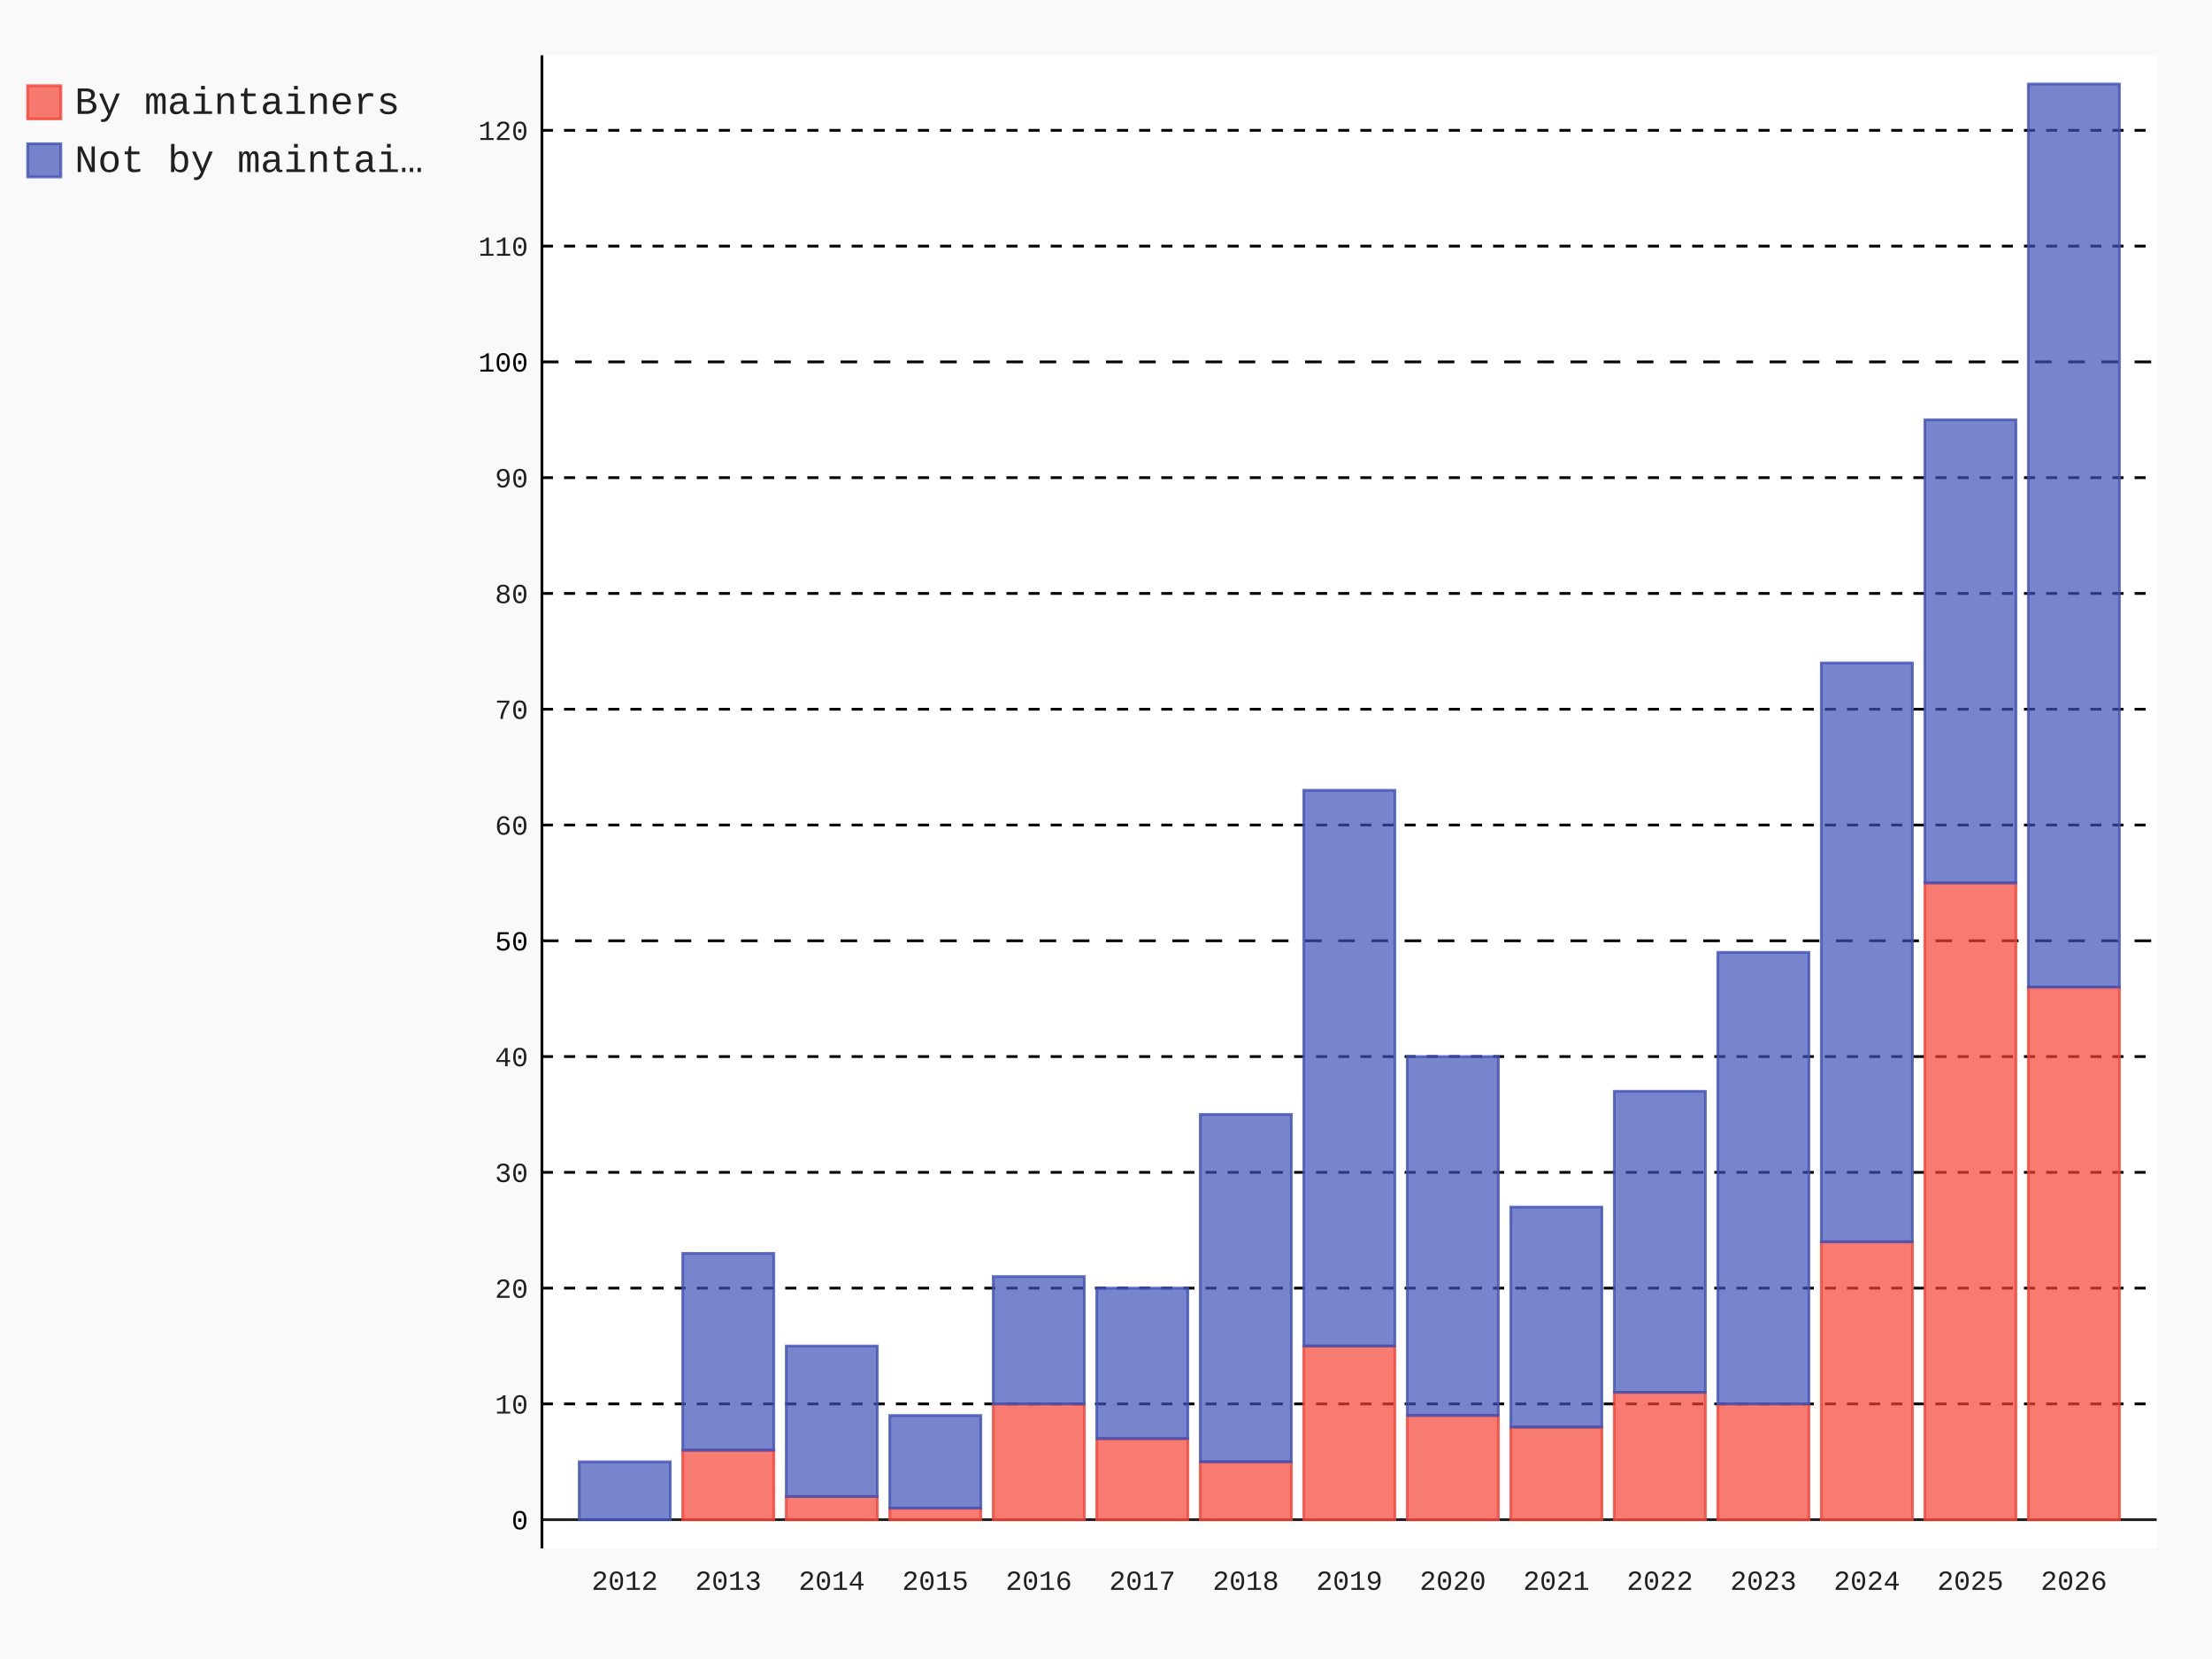
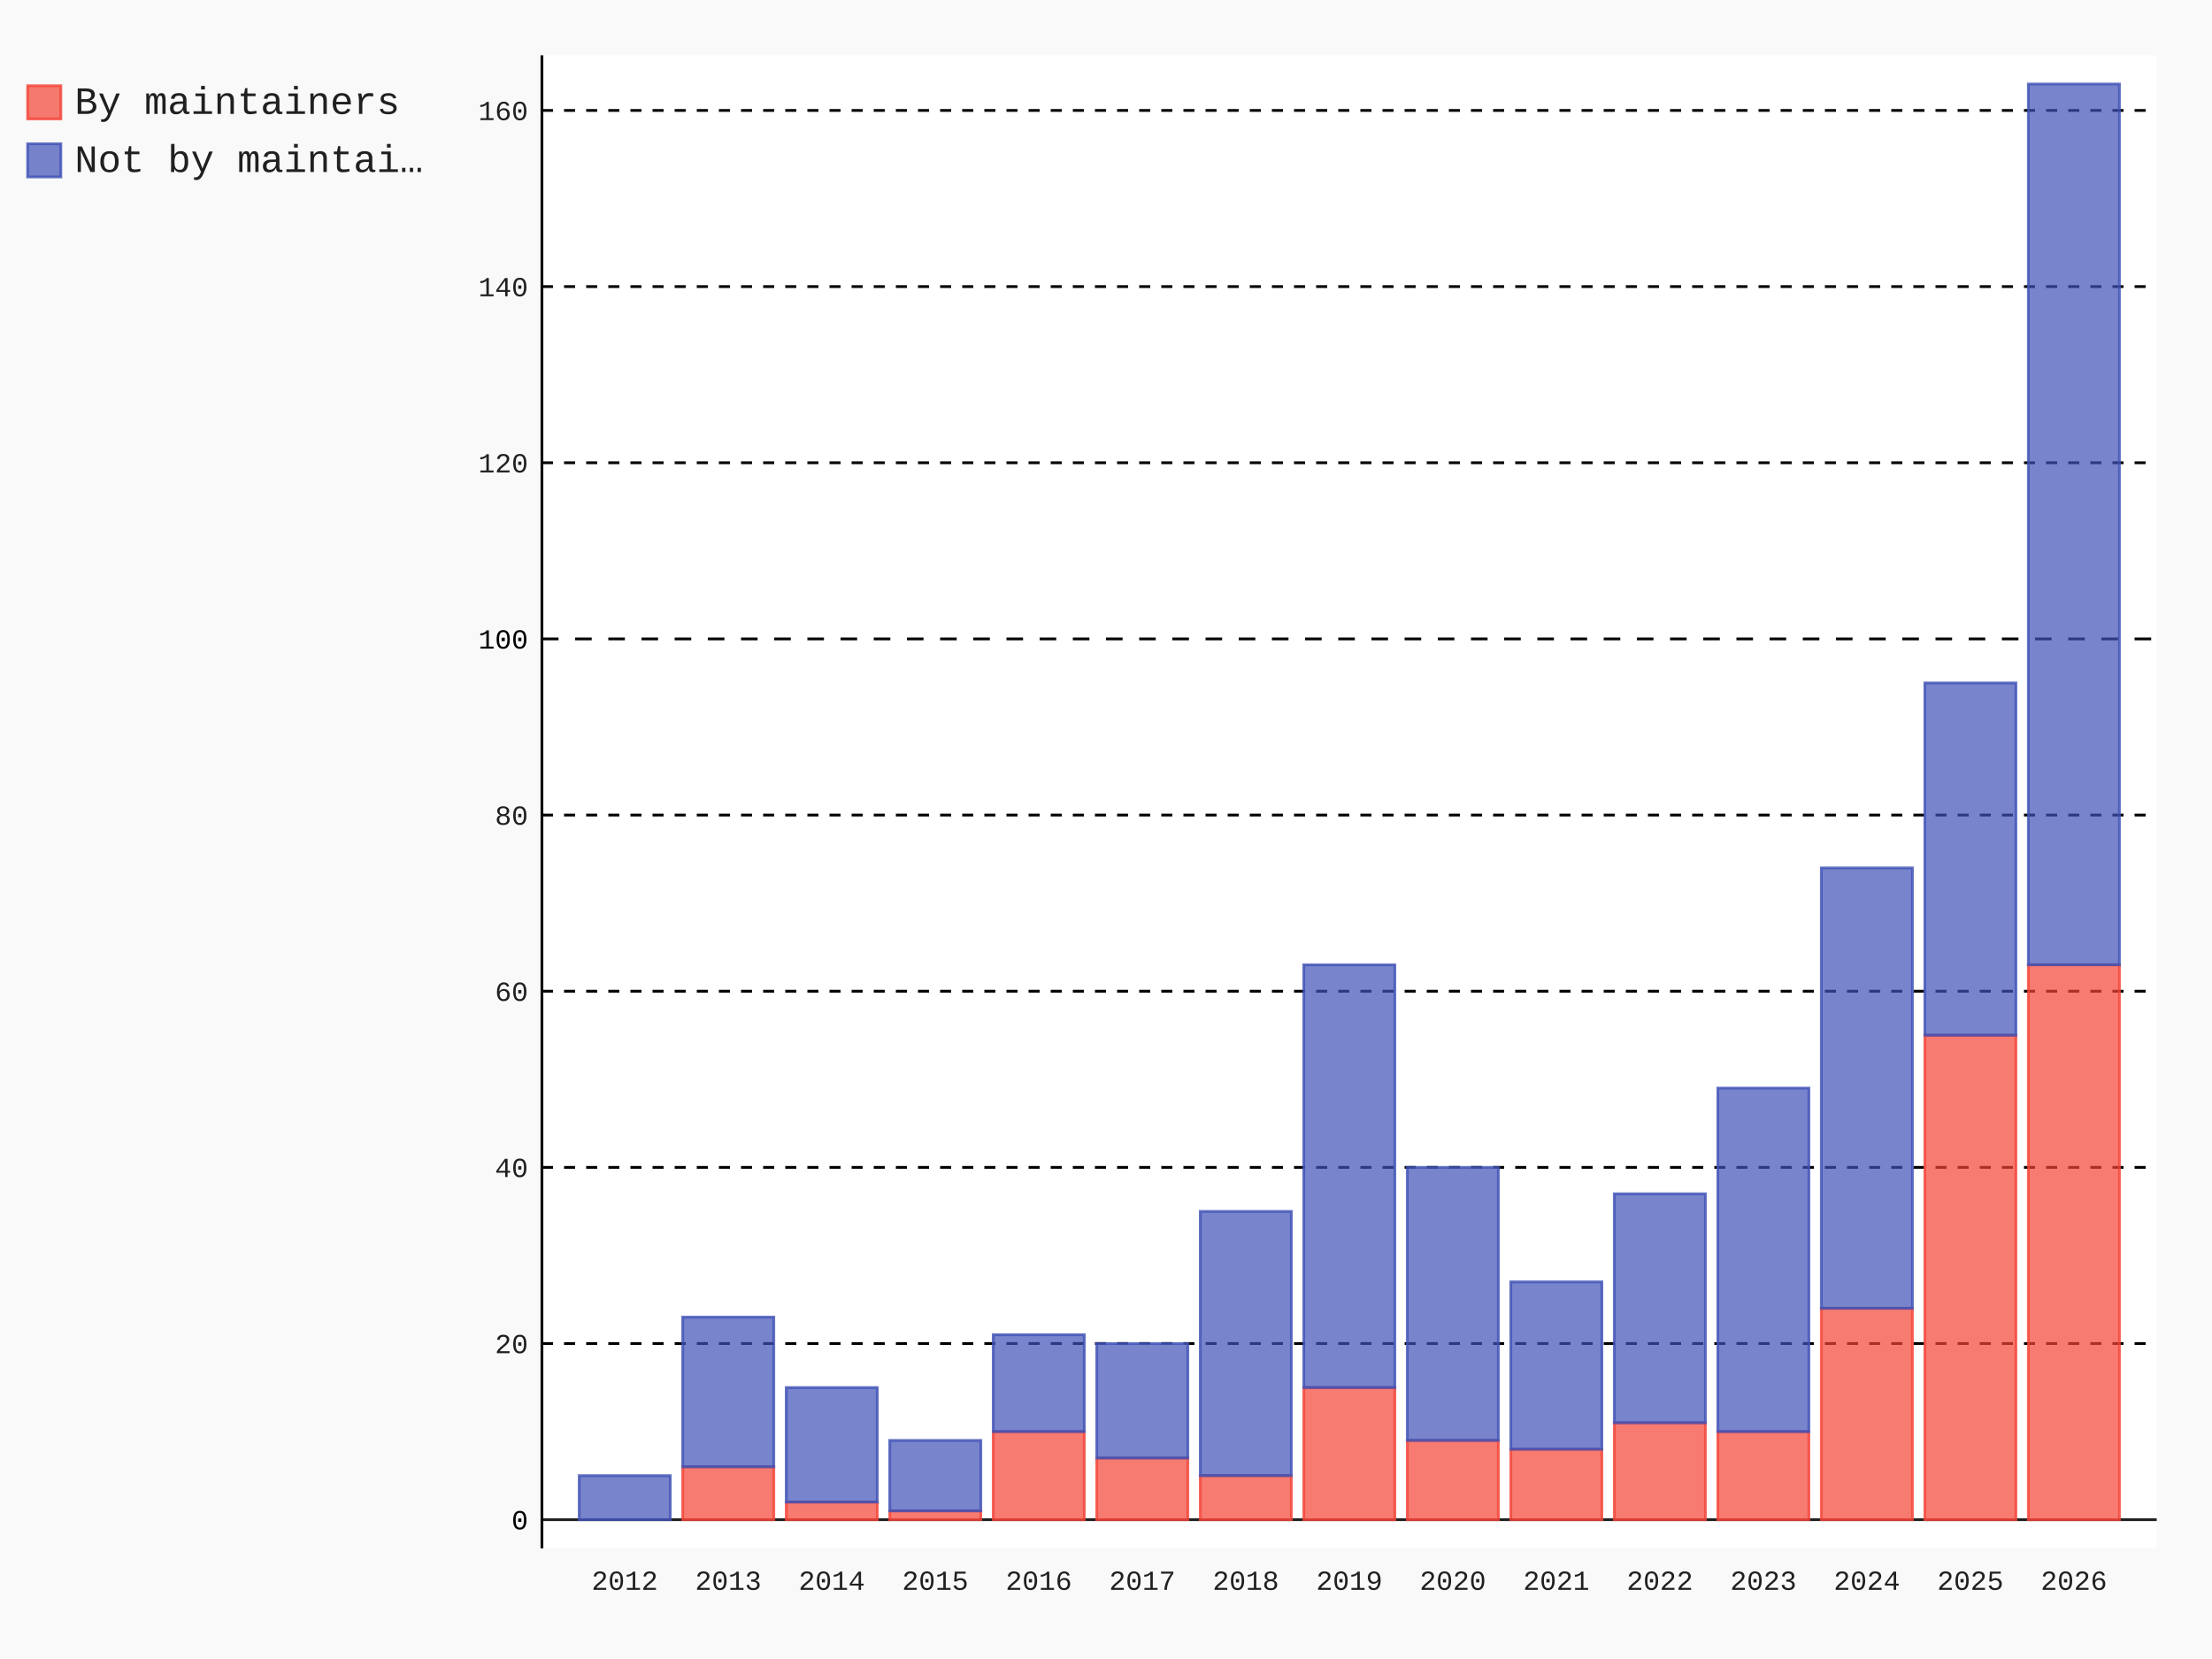
- <svg xmlns="http://www.w3.org/2000/svg" id="chart-adcfa852-f294-4d35-a43b-295f076091ec" class="pygal-chart" viewBox="0 0 800 600">
+ <svg xmlns="http://www.w3.org/2000/svg" id="chart-d502e0d9-1498-4ecf-93ad-8d05e34a8037" class="pygal-chart" viewBox="0 0 800 600">
  <defs>
-     <style type="text/css">#chart-adcfa852-f294-4d35-a43b-295f076091ec{-webkit-user-select:none;-webkit-font-smoothing:antialiased;font-family:Consolas,"Liberation Mono",Menlo,Courier,monospace}#chart-adcfa852-f294-4d35-a43b-295f076091ec .title{font-family:Consolas,"Liberation Mono",Menlo,Courier,monospace;font-size:16px}#chart-adcfa852-f294-4d35-a43b-295f076091ec .legends .legend text{font-family:Consolas,"Liberation Mono",Menlo,Courier,monospace;font-size:14px}#chart-adcfa852-f294-4d35-a43b-295f076091ec .axis text{font-family:Consolas,"Liberation Mono",Menlo,Courier,monospace;font-size:10px}#chart-adcfa852-f294-4d35-a43b-295f076091ec .axis text.major{font-family:Consolas,"Liberation Mono",Menlo,Courier,monospace;font-size:10px}#chart-adcfa852-f294-4d35-a43b-295f076091ec .text-overlay text.value{font-family:Consolas,"Liberation Mono",Menlo,Courier,monospace;font-size:16px}#chart-adcfa852-f294-4d35-a43b-295f076091ec .text-overlay text.label{font-family:Consolas,"Liberation Mono",Menlo,Courier,monospace;font-size:10px}#chart-adcfa852-f294-4d35-a43b-295f076091ec .tooltip{font-family:Consolas,"Liberation Mono",Menlo,Courier,monospace;font-size:14px}#chart-adcfa852-f294-4d35-a43b-295f076091ec text.no_data{font-family:Consolas,"Liberation Mono",Menlo,Courier,monospace;font-size:64px}
- #chart-adcfa852-f294-4d35-a43b-295f076091ec{background-color:rgba(249,249,249,1)}#chart-adcfa852-f294-4d35-a43b-295f076091ec path,#chart-adcfa852-f294-4d35-a43b-295f076091ec line,#chart-adcfa852-f294-4d35-a43b-295f076091ec rect,#chart-adcfa852-f294-4d35-a43b-295f076091ec circle{-webkit-transition:150ms;-moz-transition:150ms;transition:150ms}#chart-adcfa852-f294-4d35-a43b-295f076091ec .graph &gt; .background{fill:rgba(249,249,249,1)}#chart-adcfa852-f294-4d35-a43b-295f076091ec .plot &gt; .background{fill:rgba(255,255,255,1)}#chart-adcfa852-f294-4d35-a43b-295f076091ec .graph{fill:rgba(0,0,0,.87)}#chart-adcfa852-f294-4d35-a43b-295f076091ec text.no_data{fill:rgba(0,0,0,1)}#chart-adcfa852-f294-4d35-a43b-295f076091ec .title{fill:rgba(0,0,0,1)}#chart-adcfa852-f294-4d35-a43b-295f076091ec .legends .legend text{fill:rgba(0,0,0,.87)}#chart-adcfa852-f294-4d35-a43b-295f076091ec .legends .legend:hover text{fill:rgba(0,0,0,1)}#chart-adcfa852-f294-4d35-a43b-295f076091ec .axis .line{stroke:rgba(0,0,0,1)}#chart-adcfa852-f294-4d35-a43b-295f076091ec .axis .guide.line{stroke:rgba(0,0,0,.54)}#chart-adcfa852-f294-4d35-a43b-295f076091ec .axis .major.line{stroke:rgba(0,0,0,.87)}#chart-adcfa852-f294-4d35-a43b-295f076091ec .axis text.major{fill:rgba(0,0,0,1)}#chart-adcfa852-f294-4d35-a43b-295f076091ec .axis.y .guides:hover .guide.line,#chart-adcfa852-f294-4d35-a43b-295f076091ec .line-graph .axis.x .guides:hover .guide.line,#chart-adcfa852-f294-4d35-a43b-295f076091ec .stackedline-graph .axis.x .guides:hover .guide.line,#chart-adcfa852-f294-4d35-a43b-295f076091ec .xy-graph .axis.x .guides:hover .guide.line{stroke:rgba(0,0,0,1)}#chart-adcfa852-f294-4d35-a43b-295f076091ec .axis .guides:hover text{fill:rgba(0,0,0,1)}#chart-adcfa852-f294-4d35-a43b-295f076091ec .reactive{fill-opacity:.7;stroke-opacity:.8;stroke-width:1}#chart-adcfa852-f294-4d35-a43b-295f076091ec .ci{stroke:rgba(0,0,0,.87)}#chart-adcfa852-f294-4d35-a43b-295f076091ec .reactive.active,#chart-adcfa852-f294-4d35-a43b-295f076091ec .active .reactive{fill-opacity:.8;stroke-opacity:.9;stroke-width:4}#chart-adcfa852-f294-4d35-a43b-295f076091ec .ci .reactive.active{stroke-width:1.5}#chart-adcfa852-f294-4d35-a43b-295f076091ec .series text{fill:rgba(0,0,0,1)}#chart-adcfa852-f294-4d35-a43b-295f076091ec .tooltip rect{fill:rgba(255,255,255,1);stroke:rgba(0,0,0,1);-webkit-transition:opacity 150ms;-moz-transition:opacity 150ms;transition:opacity 150ms}#chart-adcfa852-f294-4d35-a43b-295f076091ec .tooltip .label{fill:rgba(0,0,0,.87)}#chart-adcfa852-f294-4d35-a43b-295f076091ec .tooltip .label{fill:rgba(0,0,0,.87)}#chart-adcfa852-f294-4d35-a43b-295f076091ec .tooltip .legend{font-size:.8em;fill:rgba(0,0,0,.54)}#chart-adcfa852-f294-4d35-a43b-295f076091ec .tooltip .x_label{font-size:.6em;fill:rgba(0,0,0,1)}#chart-adcfa852-f294-4d35-a43b-295f076091ec .tooltip .xlink{font-size:.5em;text-decoration:underline}#chart-adcfa852-f294-4d35-a43b-295f076091ec .tooltip .value{font-size:1.5em}#chart-adcfa852-f294-4d35-a43b-295f076091ec .bound{font-size:.5em}#chart-adcfa852-f294-4d35-a43b-295f076091ec .max-value{font-size:.75em;fill:rgba(0,0,0,.54)}#chart-adcfa852-f294-4d35-a43b-295f076091ec .map-element{fill:rgba(255,255,255,1);stroke:rgba(0,0,0,.54) !important}#chart-adcfa852-f294-4d35-a43b-295f076091ec .map-element .reactive{fill-opacity:inherit;stroke-opacity:inherit}#chart-adcfa852-f294-4d35-a43b-295f076091ec .color-0,#chart-adcfa852-f294-4d35-a43b-295f076091ec .color-0 a:visited{stroke:#F44336;fill:#F44336}#chart-adcfa852-f294-4d35-a43b-295f076091ec .color-1,#chart-adcfa852-f294-4d35-a43b-295f076091ec .color-1 a:visited{stroke:#3F51B5;fill:#3F51B5}#chart-adcfa852-f294-4d35-a43b-295f076091ec .text-overlay .color-0 text{fill:black}#chart-adcfa852-f294-4d35-a43b-295f076091ec .text-overlay .color-1 text{fill:black}
- #chart-adcfa852-f294-4d35-a43b-295f076091ec text.no_data{text-anchor:middle}#chart-adcfa852-f294-4d35-a43b-295f076091ec .guide.line{fill:none}#chart-adcfa852-f294-4d35-a43b-295f076091ec .centered{text-anchor:middle}#chart-adcfa852-f294-4d35-a43b-295f076091ec .title{text-anchor:middle}#chart-adcfa852-f294-4d35-a43b-295f076091ec .legends .legend text{fill-opacity:1}#chart-adcfa852-f294-4d35-a43b-295f076091ec .axis.x text{text-anchor:middle}#chart-adcfa852-f294-4d35-a43b-295f076091ec .axis.x:not(.web) text[transform]{text-anchor:start}#chart-adcfa852-f294-4d35-a43b-295f076091ec .axis.x:not(.web) text[transform].backwards{text-anchor:end}#chart-adcfa852-f294-4d35-a43b-295f076091ec .axis.y text{text-anchor:end}#chart-adcfa852-f294-4d35-a43b-295f076091ec .axis.y text[transform].backwards{text-anchor:start}#chart-adcfa852-f294-4d35-a43b-295f076091ec .axis.y2 text{text-anchor:start}#chart-adcfa852-f294-4d35-a43b-295f076091ec .axis.y2 text[transform].backwards{text-anchor:end}#chart-adcfa852-f294-4d35-a43b-295f076091ec .axis .guide.line{stroke-dasharray:4,4;stroke:black}#chart-adcfa852-f294-4d35-a43b-295f076091ec .axis .major.guide.line{stroke-dasharray:6,6;stroke:black}#chart-adcfa852-f294-4d35-a43b-295f076091ec .horizontal .axis.y .guide.line,#chart-adcfa852-f294-4d35-a43b-295f076091ec .horizontal .axis.y2 .guide.line,#chart-adcfa852-f294-4d35-a43b-295f076091ec .vertical .axis.x .guide.line{opacity:0}#chart-adcfa852-f294-4d35-a43b-295f076091ec .horizontal .axis.always_show .guide.line,#chart-adcfa852-f294-4d35-a43b-295f076091ec .vertical .axis.always_show .guide.line{opacity:1 !important}#chart-adcfa852-f294-4d35-a43b-295f076091ec .axis.y .guides:hover .guide.line,#chart-adcfa852-f294-4d35-a43b-295f076091ec .axis.y2 .guides:hover .guide.line,#chart-adcfa852-f294-4d35-a43b-295f076091ec .axis.x .guides:hover .guide.line{opacity:1}#chart-adcfa852-f294-4d35-a43b-295f076091ec .axis .guides:hover text{opacity:1}#chart-adcfa852-f294-4d35-a43b-295f076091ec .nofill{fill:none}#chart-adcfa852-f294-4d35-a43b-295f076091ec .subtle-fill{fill-opacity:.2}#chart-adcfa852-f294-4d35-a43b-295f076091ec .dot{stroke-width:1px;fill-opacity:1;stroke-opacity:1}#chart-adcfa852-f294-4d35-a43b-295f076091ec .dot.active{stroke-width:5px}#chart-adcfa852-f294-4d35-a43b-295f076091ec .dot.negative{fill:transparent}#chart-adcfa852-f294-4d35-a43b-295f076091ec text,#chart-adcfa852-f294-4d35-a43b-295f076091ec tspan{stroke:none !important}#chart-adcfa852-f294-4d35-a43b-295f076091ec .series text.active{opacity:1}#chart-adcfa852-f294-4d35-a43b-295f076091ec .tooltip rect{fill-opacity:.95;stroke-width:.5}#chart-adcfa852-f294-4d35-a43b-295f076091ec .tooltip text{fill-opacity:1}#chart-adcfa852-f294-4d35-a43b-295f076091ec .showable{visibility:hidden}#chart-adcfa852-f294-4d35-a43b-295f076091ec .showable.shown{visibility:visible}#chart-adcfa852-f294-4d35-a43b-295f076091ec .gauge-background{fill:rgba(229,229,229,1);stroke:none}#chart-adcfa852-f294-4d35-a43b-295f076091ec .bg-lines{stroke:rgba(249,249,249,1);stroke-width:2px}</style>
+     <style type="text/css">#chart-d502e0d9-1498-4ecf-93ad-8d05e34a8037{-webkit-user-select:none;-webkit-font-smoothing:antialiased;font-family:Consolas,"Liberation Mono",Menlo,Courier,monospace}#chart-d502e0d9-1498-4ecf-93ad-8d05e34a8037 .title{font-family:Consolas,"Liberation Mono",Menlo,Courier,monospace;font-size:16px}#chart-d502e0d9-1498-4ecf-93ad-8d05e34a8037 .legends .legend text{font-family:Consolas,"Liberation Mono",Menlo,Courier,monospace;font-size:14px}#chart-d502e0d9-1498-4ecf-93ad-8d05e34a8037 .axis text{font-family:Consolas,"Liberation Mono",Menlo,Courier,monospace;font-size:10px}#chart-d502e0d9-1498-4ecf-93ad-8d05e34a8037 .axis text.major{font-family:Consolas,"Liberation Mono",Menlo,Courier,monospace;font-size:10px}#chart-d502e0d9-1498-4ecf-93ad-8d05e34a8037 .text-overlay text.value{font-family:Consolas,"Liberation Mono",Menlo,Courier,monospace;font-size:16px}#chart-d502e0d9-1498-4ecf-93ad-8d05e34a8037 .text-overlay text.label{font-family:Consolas,"Liberation Mono",Menlo,Courier,monospace;font-size:10px}#chart-d502e0d9-1498-4ecf-93ad-8d05e34a8037 .tooltip{font-family:Consolas,"Liberation Mono",Menlo,Courier,monospace;font-size:14px}#chart-d502e0d9-1498-4ecf-93ad-8d05e34a8037 text.no_data{font-family:Consolas,"Liberation Mono",Menlo,Courier,monospace;font-size:64px}
+ #chart-d502e0d9-1498-4ecf-93ad-8d05e34a8037{background-color:rgba(249,249,249,1)}#chart-d502e0d9-1498-4ecf-93ad-8d05e34a8037 path,#chart-d502e0d9-1498-4ecf-93ad-8d05e34a8037 line,#chart-d502e0d9-1498-4ecf-93ad-8d05e34a8037 rect,#chart-d502e0d9-1498-4ecf-93ad-8d05e34a8037 circle{-webkit-transition:150ms;-moz-transition:150ms;transition:150ms}#chart-d502e0d9-1498-4ecf-93ad-8d05e34a8037 .graph &gt; .background{fill:rgba(249,249,249,1)}#chart-d502e0d9-1498-4ecf-93ad-8d05e34a8037 .plot &gt; .background{fill:rgba(255,255,255,1)}#chart-d502e0d9-1498-4ecf-93ad-8d05e34a8037 .graph{fill:rgba(0,0,0,.87)}#chart-d502e0d9-1498-4ecf-93ad-8d05e34a8037 text.no_data{fill:rgba(0,0,0,1)}#chart-d502e0d9-1498-4ecf-93ad-8d05e34a8037 .title{fill:rgba(0,0,0,1)}#chart-d502e0d9-1498-4ecf-93ad-8d05e34a8037 .legends .legend text{fill:rgba(0,0,0,.87)}#chart-d502e0d9-1498-4ecf-93ad-8d05e34a8037 .legends .legend:hover text{fill:rgba(0,0,0,1)}#chart-d502e0d9-1498-4ecf-93ad-8d05e34a8037 .axis .line{stroke:rgba(0,0,0,1)}#chart-d502e0d9-1498-4ecf-93ad-8d05e34a8037 .axis .guide.line{stroke:rgba(0,0,0,.54)}#chart-d502e0d9-1498-4ecf-93ad-8d05e34a8037 .axis .major.line{stroke:rgba(0,0,0,.87)}#chart-d502e0d9-1498-4ecf-93ad-8d05e34a8037 .axis text.major{fill:rgba(0,0,0,1)}#chart-d502e0d9-1498-4ecf-93ad-8d05e34a8037 .axis.y .guides:hover .guide.line,#chart-d502e0d9-1498-4ecf-93ad-8d05e34a8037 .line-graph .axis.x .guides:hover .guide.line,#chart-d502e0d9-1498-4ecf-93ad-8d05e34a8037 .stackedline-graph .axis.x .guides:hover .guide.line,#chart-d502e0d9-1498-4ecf-93ad-8d05e34a8037 .xy-graph .axis.x .guides:hover .guide.line{stroke:rgba(0,0,0,1)}#chart-d502e0d9-1498-4ecf-93ad-8d05e34a8037 .axis .guides:hover text{fill:rgba(0,0,0,1)}#chart-d502e0d9-1498-4ecf-93ad-8d05e34a8037 .reactive{fill-opacity:.7;stroke-opacity:.8;stroke-width:1}#chart-d502e0d9-1498-4ecf-93ad-8d05e34a8037 .ci{stroke:rgba(0,0,0,.87)}#chart-d502e0d9-1498-4ecf-93ad-8d05e34a8037 .reactive.active,#chart-d502e0d9-1498-4ecf-93ad-8d05e34a8037 .active .reactive{fill-opacity:.8;stroke-opacity:.9;stroke-width:4}#chart-d502e0d9-1498-4ecf-93ad-8d05e34a8037 .ci .reactive.active{stroke-width:1.5}#chart-d502e0d9-1498-4ecf-93ad-8d05e34a8037 .series text{fill:rgba(0,0,0,1)}#chart-d502e0d9-1498-4ecf-93ad-8d05e34a8037 .tooltip rect{fill:rgba(255,255,255,1);stroke:rgba(0,0,0,1);-webkit-transition:opacity 150ms;-moz-transition:opacity 150ms;transition:opacity 150ms}#chart-d502e0d9-1498-4ecf-93ad-8d05e34a8037 .tooltip .label{fill:rgba(0,0,0,.87)}#chart-d502e0d9-1498-4ecf-93ad-8d05e34a8037 .tooltip .label{fill:rgba(0,0,0,.87)}#chart-d502e0d9-1498-4ecf-93ad-8d05e34a8037 .tooltip .legend{font-size:.8em;fill:rgba(0,0,0,.54)}#chart-d502e0d9-1498-4ecf-93ad-8d05e34a8037 .tooltip .x_label{font-size:.6em;fill:rgba(0,0,0,1)}#chart-d502e0d9-1498-4ecf-93ad-8d05e34a8037 .tooltip .xlink{font-size:.5em;text-decoration:underline}#chart-d502e0d9-1498-4ecf-93ad-8d05e34a8037 .tooltip .value{font-size:1.5em}#chart-d502e0d9-1498-4ecf-93ad-8d05e34a8037 .bound{font-size:.5em}#chart-d502e0d9-1498-4ecf-93ad-8d05e34a8037 .max-value{font-size:.75em;fill:rgba(0,0,0,.54)}#chart-d502e0d9-1498-4ecf-93ad-8d05e34a8037 .map-element{fill:rgba(255,255,255,1);stroke:rgba(0,0,0,.54) !important}#chart-d502e0d9-1498-4ecf-93ad-8d05e34a8037 .map-element .reactive{fill-opacity:inherit;stroke-opacity:inherit}#chart-d502e0d9-1498-4ecf-93ad-8d05e34a8037 .color-0,#chart-d502e0d9-1498-4ecf-93ad-8d05e34a8037 .color-0 a:visited{stroke:#F44336;fill:#F44336}#chart-d502e0d9-1498-4ecf-93ad-8d05e34a8037 .color-1,#chart-d502e0d9-1498-4ecf-93ad-8d05e34a8037 .color-1 a:visited{stroke:#3F51B5;fill:#3F51B5}#chart-d502e0d9-1498-4ecf-93ad-8d05e34a8037 .text-overlay .color-0 text{fill:black}#chart-d502e0d9-1498-4ecf-93ad-8d05e34a8037 .text-overlay .color-1 text{fill:black}
+ #chart-d502e0d9-1498-4ecf-93ad-8d05e34a8037 text.no_data{text-anchor:middle}#chart-d502e0d9-1498-4ecf-93ad-8d05e34a8037 .guide.line{fill:none}#chart-d502e0d9-1498-4ecf-93ad-8d05e34a8037 .centered{text-anchor:middle}#chart-d502e0d9-1498-4ecf-93ad-8d05e34a8037 .title{text-anchor:middle}#chart-d502e0d9-1498-4ecf-93ad-8d05e34a8037 .legends .legend text{fill-opacity:1}#chart-d502e0d9-1498-4ecf-93ad-8d05e34a8037 .axis.x text{text-anchor:middle}#chart-d502e0d9-1498-4ecf-93ad-8d05e34a8037 .axis.x:not(.web) text[transform]{text-anchor:start}#chart-d502e0d9-1498-4ecf-93ad-8d05e34a8037 .axis.x:not(.web) text[transform].backwards{text-anchor:end}#chart-d502e0d9-1498-4ecf-93ad-8d05e34a8037 .axis.y text{text-anchor:end}#chart-d502e0d9-1498-4ecf-93ad-8d05e34a8037 .axis.y text[transform].backwards{text-anchor:start}#chart-d502e0d9-1498-4ecf-93ad-8d05e34a8037 .axis.y2 text{text-anchor:start}#chart-d502e0d9-1498-4ecf-93ad-8d05e34a8037 .axis.y2 text[transform].backwards{text-anchor:end}#chart-d502e0d9-1498-4ecf-93ad-8d05e34a8037 .axis .guide.line{stroke-dasharray:4,4;stroke:black}#chart-d502e0d9-1498-4ecf-93ad-8d05e34a8037 .axis .major.guide.line{stroke-dasharray:6,6;stroke:black}#chart-d502e0d9-1498-4ecf-93ad-8d05e34a8037 .horizontal .axis.y .guide.line,#chart-d502e0d9-1498-4ecf-93ad-8d05e34a8037 .horizontal .axis.y2 .guide.line,#chart-d502e0d9-1498-4ecf-93ad-8d05e34a8037 .vertical .axis.x .guide.line{opacity:0}#chart-d502e0d9-1498-4ecf-93ad-8d05e34a8037 .horizontal .axis.always_show .guide.line,#chart-d502e0d9-1498-4ecf-93ad-8d05e34a8037 .vertical .axis.always_show .guide.line{opacity:1 !important}#chart-d502e0d9-1498-4ecf-93ad-8d05e34a8037 .axis.y .guides:hover .guide.line,#chart-d502e0d9-1498-4ecf-93ad-8d05e34a8037 .axis.y2 .guides:hover .guide.line,#chart-d502e0d9-1498-4ecf-93ad-8d05e34a8037 .axis.x .guides:hover .guide.line{opacity:1}#chart-d502e0d9-1498-4ecf-93ad-8d05e34a8037 .axis .guides:hover text{opacity:1}#chart-d502e0d9-1498-4ecf-93ad-8d05e34a8037 .nofill{fill:none}#chart-d502e0d9-1498-4ecf-93ad-8d05e34a8037 .subtle-fill{fill-opacity:.2}#chart-d502e0d9-1498-4ecf-93ad-8d05e34a8037 .dot{stroke-width:1px;fill-opacity:1;stroke-opacity:1}#chart-d502e0d9-1498-4ecf-93ad-8d05e34a8037 .dot.active{stroke-width:5px}#chart-d502e0d9-1498-4ecf-93ad-8d05e34a8037 .dot.negative{fill:transparent}#chart-d502e0d9-1498-4ecf-93ad-8d05e34a8037 text,#chart-d502e0d9-1498-4ecf-93ad-8d05e34a8037 tspan{stroke:none !important}#chart-d502e0d9-1498-4ecf-93ad-8d05e34a8037 .series text.active{opacity:1}#chart-d502e0d9-1498-4ecf-93ad-8d05e34a8037 .tooltip rect{fill-opacity:.95;stroke-width:.5}#chart-d502e0d9-1498-4ecf-93ad-8d05e34a8037 .tooltip text{fill-opacity:1}#chart-d502e0d9-1498-4ecf-93ad-8d05e34a8037 .showable{visibility:hidden}#chart-d502e0d9-1498-4ecf-93ad-8d05e34a8037 .showable.shown{visibility:visible}#chart-d502e0d9-1498-4ecf-93ad-8d05e34a8037 .gauge-background{fill:rgba(229,229,229,1);stroke:none}#chart-d502e0d9-1498-4ecf-93ad-8d05e34a8037 .bg-lines{stroke:rgba(249,249,249,1);stroke-width:2px}</style>
  </defs>
  <g class="graph stackedbar-graph vertical">
    <rect x="0" y="0" width="800" height="600" class="background" />
    <g transform="translate(196, 20)" class="plot">
      <rect x="0" y="0" width="584.0" height="540" class="background" />
      <g class="axis y always_show">
        <g class="guides">
          <path d="M0 529.615 h584" class="axis major line" />
          <text x="-5" y="533.115" class="major">0</text>
        </g>
        <g class="guides">
-           <path d="M0 487.742 h584" class="guide line" />
-           <text x="-5" y="491.242" class="">10</text>
-         </g>
-         <g class="guides">
-           <path d="M0 445.868 h584" class="guide line" />
-           <text x="-5" y="449.368" class="">20</text>
-         </g>
-         <g class="guides">
-           <path d="M0 403.995 h584" class="guide line" />
-           <text x="-5" y="407.495" class="">30</text>
-         </g>
-         <g class="guides">
-           <path d="M0 362.122 h584" class="guide line" />
-           <text x="-5" y="365.622" class="">40</text>
-         </g>
-         <g class="guides">
-           <path d="M0 320.248 h584" class="major guide line" />
-           <text x="-5" y="323.748" class="major">50</text>
-         </g>
-         <g class="guides">
-           <path d="M0 278.375 h584" class="guide line" />
-           <text x="-5" y="281.875" class="">60</text>
-         </g>
-         <g class="guides">
-           <path d="M0 236.501 h584" class="guide line" />
-           <text x="-5" y="240.001" class="">70</text>
-         </g>
-         <g class="guides">
-           <path d="M0 194.628 h584" class="guide line" />
-           <text x="-5" y="198.128" class="">80</text>
-         </g>
-         <g class="guides">
-           <path d="M0 152.754 h584" class="guide line" />
-           <text x="-5" y="156.254" class="">90</text>
-         </g>
-         <g class="guides">
-           <path d="M0 110.881 h584" class="major guide line" />
-           <text x="-5" y="114.381" class="major">100</text>
-         </g>
-         <g class="guides">
-           <path d="M0 69.007 h584" class="guide line" />
-           <text x="-5" y="72.507" class="">110</text>
-         </g>
-         <g class="guides">
-           <path d="M0 27.134 h584" class="guide line" />
-           <text x="-5" y="30.634" class="">120</text>
+           <path d="M0 465.906 h584" class="guide line" />
+           <text x="-5" y="469.406" class="">20</text>
+         </g>
+         <g class="guides">
+           <path d="M0 402.197 h584" class="guide line" />
+           <text x="-5" y="405.697" class="">40</text>
+         </g>
+         <g class="guides">
+           <path d="M0 338.487 h584" class="guide line" />
+           <text x="-5" y="341.987" class="">60</text>
+         </g>
+         <g class="guides">
+           <path d="M0 274.778 h584" class="guide line" />
+           <text x="-5" y="278.278" class="">80</text>
+         </g>
+         <g class="guides">
+           <path d="M0 211.069 h584" class="major guide line" />
+           <text x="-5" y="214.569" class="major">100</text>
+         </g>
+         <g class="guides">
+           <path d="M0 147.36 h584" class="guide line" />
+           <text x="-5" y="150.86" class="">120</text>
+         </g>
+         <g class="guides">
+           <path d="M0 83.65 h584" class="guide line" />
+           <text x="-5" y="87.15" class="">140</text>
+         </g>
+         <g class="guides">
+           <path d="M0 19.941 h584" class="guide line" />
+           <text x="-5" y="23.441" class="">160</text>
        </g>
      </g>
      <g class="axis x">
        <path d="M0 0 v540" class="line" />
        <g class="guides">
          <path d="M29.949 0 v540" class="guide line" />
          <text x="29.949" y="555.0" class="">2012</text>
        </g>
        <g class="guides">
          <path d="M67.385 0 v540" class="guide line" />
          <text x="67.385" y="555.0" class="">2013</text>
        </g>
        <g class="guides">
          <path d="M104.821 0 v540" class="guide line" />
          <text x="104.821" y="555.0" class="">2014</text>
        </g>
        <g class="guides">
          <path d="M142.256 0 v540" class="guide line" />
          <text x="142.256" y="555.0" class="">2015</text>
        </g>
        <g class="guides">
          <path d="M179.692 0 v540" class="guide line" />
          <text x="179.692" y="555.0" class="">2016</text>
        </g>
        <g class="guides">
          <path d="M217.128 0 v540" class="guide line" />
          <text x="217.128" y="555.0" class="">2017</text>
        </g>
        <g class="guides">
          <path d="M254.564 0 v540" class="guide line" />
          <text x="254.564" y="555.0" class="">2018</text>
        </g>
        <g class="guides">
          <path d="M292 0 v540" class="guide line" />
          <text x="292.0" y="555.0" class="">2019</text>
        </g>
        <g class="guides">
          <path d="M329.436 0 v540" class="guide line" />
          <text x="329.436" y="555.0" class="">2020</text>
        </g>
        <g class="guides">
          <path d="M366.872 0 v540" class="guide line" />
          <text x="366.872" y="555.0" class="">2021</text>
        </g>
        <g class="guides">
          <path d="M404.308 0 v540" class="guide line" />
          <text x="404.308" y="555.0" class="">2022</text>
        </g>
        <g class="guides">
          <path d="M441.744 0 v540" class="guide line" />
          <text x="441.744" y="555.0" class="">2023</text>
        </g>
        <g class="guides">
          <path d="M479.179 0 v540" class="guide line" />
          <text x="479.179" y="555.0" class="">2024</text>
        </g>
        <g class="guides">
          <path d="M516.615 0 v540" class="guide line" />
          <text x="516.615" y="555.0" class="">2025</text>
        </g>
        <g class="guides">
          <path d="M554.051 0 v540" class="guide line" />
          <text x="554.051" y="555.0" class="">2026</text>
        </g>
      </g>
      <g class="series serie-0 color-0">
        <g class="bars">
          <g class="bar">
            <rect x="13.477" y="529.615" rx="0" ry="0" width="32.944" height="0.0" class="rect reactive tooltip-trigger" />
          </g>
          <g class="bar">
-             <rect x="50.913" y="504.491" rx="0" ry="0" width="32.944" height="25.124" class="rect reactive tooltip-trigger" />
-           </g>
-           <g class="bar">
-             <rect x="88.349" y="521.241" rx="0" ry="0" width="32.944" height="8.375" class="rect reactive tooltip-trigger" />
-           </g>
-           <g class="bar">
-             <rect x="125.785" y="525.428" rx="0" ry="0" width="32.944" height="4.187" class="rect reactive tooltip-trigger" />
-           </g>
-           <g class="bar">
-             <rect x="163.221" y="487.742" rx="0" ry="0" width="32.944" height="41.873" class="rect reactive tooltip-trigger" />
-           </g>
-           <g class="bar">
-             <rect x="200.656" y="500.304" rx="0" ry="0" width="32.944" height="29.311" class="rect reactive tooltip-trigger" />
-           </g>
-           <g class="bar">
-             <rect x="238.092" y="508.679" rx="0" ry="0" width="32.944" height="20.937" class="rect reactive tooltip-trigger" />
-           </g>
-           <g class="bar">
-             <rect x="275.528" y="466.805" rx="0" ry="0" width="32.944" height="62.81" class="rect reactive tooltip-trigger" />
-           </g>
-           <g class="bar">
-             <rect x="312.964" y="491.929" rx="0" ry="0" width="32.944" height="37.686" class="rect reactive tooltip-trigger" />
-           </g>
-           <g class="bar">
-             <rect x="350.4" y="496.117" rx="0" ry="0" width="32.944" height="33.499" class="rect reactive tooltip-trigger" />
-           </g>
-           <g class="bar">
-             <rect x="387.836" y="483.555" rx="0" ry="0" width="32.944" height="46.061" class="rect reactive tooltip-trigger" />
-           </g>
-           <g class="bar">
-             <rect x="425.272" y="487.742" rx="0" ry="0" width="32.944" height="41.873" class="rect reactive tooltip-trigger" />
-           </g>
-           <g class="bar">
-             <rect x="462.708" y="429.119" rx="0" ry="0" width="32.944" height="100.496" class="rect reactive tooltip-trigger" />
-           </g>
-           <g class="bar">
-             <rect x="500.144" y="299.311" rx="0" ry="0" width="32.944" height="230.304" class="rect reactive tooltip-trigger" />
-           </g>
-           <g class="bar">
-             <rect x="537.579" y="336.998" rx="0" ry="0" width="32.944" height="192.618" class="rect reactive tooltip-trigger" />
+             <rect x="50.913" y="510.503" rx="0" ry="0" width="32.944" height="19.113" class="rect reactive tooltip-trigger" />
+           </g>
+           <g class="bar">
+             <rect x="88.349" y="523.244" rx="0" ry="0" width="32.944" height="6.371" class="rect reactive tooltip-trigger" />
+           </g>
+           <g class="bar">
+             <rect x="125.785" y="526.43" rx="0" ry="0" width="32.944" height="3.185" class="rect reactive tooltip-trigger" />
+           </g>
+           <g class="bar">
+             <rect x="163.221" y="497.761" rx="0" ry="0" width="32.944" height="31.855" class="rect reactive tooltip-trigger" />
+           </g>
+           <g class="bar">
+             <rect x="200.656" y="507.317" rx="0" ry="0" width="32.944" height="22.298" class="rect reactive tooltip-trigger" />
+           </g>
+           <g class="bar">
+             <rect x="238.092" y="513.688" rx="0" ry="0" width="32.944" height="15.927" class="rect reactive tooltip-trigger" />
+           </g>
+           <g class="bar">
+             <rect x="275.528" y="481.833" rx="0" ry="0" width="32.944" height="47.782" class="rect reactive tooltip-trigger" />
+           </g>
+           <g class="bar">
+             <rect x="312.964" y="500.946" rx="0" ry="0" width="32.944" height="28.669" class="rect reactive tooltip-trigger" />
+           </g>
+           <g class="bar">
+             <rect x="350.4" y="504.132" rx="0" ry="0" width="32.944" height="25.484" class="rect reactive tooltip-trigger" />
+           </g>
+           <g class="bar">
+             <rect x="387.836" y="494.575" rx="0" ry="0" width="32.944" height="35.04" class="rect reactive tooltip-trigger" />
+           </g>
+           <g class="bar">
+             <rect x="425.272" y="497.761" rx="0" ry="0" width="32.944" height="31.855" class="rect reactive tooltip-trigger" />
+           </g>
+           <g class="bar">
+             <rect x="462.708" y="453.164" rx="0" ry="0" width="32.944" height="76.451" class="rect reactive tooltip-trigger" />
+           </g>
+           <g class="bar">
+             <rect x="500.144" y="354.415" rx="0" ry="0" width="32.944" height="175.201" class="rect reactive tooltip-trigger" />
+           </g>
+           <g class="bar">
+             <rect x="537.579" y="328.931" rx="0" ry="0" width="32.944" height="200.684" class="rect reactive tooltip-trigger" />
          </g>
        </g>
      </g>
      <g class="series serie-1 color-1">
        <g class="bars">
          <g class="bar">
-             <rect x="13.477" y="508.679" rx="0" ry="0" width="32.944" height="20.937" class="rect reactive tooltip-trigger" />
-           </g>
-           <g class="bar">
-             <rect x="50.913" y="433.306" rx="0" ry="0" width="32.944" height="71.185" class="rect reactive tooltip-trigger" />
-           </g>
-           <g class="bar">
-             <rect x="88.349" y="466.805" rx="0" ry="0" width="32.944" height="54.435" class="rect reactive tooltip-trigger" />
-           </g>
-           <g class="bar">
-             <rect x="125.785" y="491.929" rx="0" ry="0" width="32.944" height="33.499" class="rect reactive tooltip-trigger" />
-           </g>
-           <g class="bar">
-             <rect x="163.221" y="441.681" rx="0" ry="0" width="32.944" height="46.061" class="rect reactive tooltip-trigger" />
-           </g>
-           <g class="bar">
-             <rect x="200.656" y="445.868" rx="0" ry="0" width="32.944" height="54.435" class="rect reactive tooltip-trigger" />
-           </g>
-           <g class="bar">
-             <rect x="238.092" y="383.058" rx="0" ry="0" width="32.944" height="125.62" class="rect reactive tooltip-trigger" />
-           </g>
-           <g class="bar">
-             <rect x="275.528" y="265.813" rx="0" ry="0" width="32.944" height="200.993" class="rect reactive tooltip-trigger" />
-           </g>
-           <g class="bar">
-             <rect x="312.964" y="362.122" rx="0" ry="0" width="32.944" height="129.808" class="rect reactive tooltip-trigger" />
-           </g>
-           <g class="bar">
-             <rect x="350.4" y="416.557" rx="0" ry="0" width="32.944" height="79.56" class="rect reactive tooltip-trigger" />
-           </g>
-           <g class="bar">
-             <rect x="387.836" y="374.684" rx="0" ry="0" width="32.944" height="108.871" class="rect reactive tooltip-trigger" />
-           </g>
-           <g class="bar">
-             <rect x="425.272" y="324.435" rx="0" ry="0" width="32.944" height="163.306" class="rect reactive tooltip-trigger" />
-           </g>
-           <g class="bar">
-             <rect x="462.708" y="219.752" rx="0" ry="0" width="32.944" height="209.367" class="rect reactive tooltip-trigger" />
-           </g>
-           <g class="bar">
-             <rect x="500.144" y="131.818" rx="0" ry="0" width="32.944" height="167.494" class="rect reactive tooltip-trigger" />
-           </g>
-           <g class="bar">
-             <rect x="537.579" y="10.385" rx="0" ry="0" width="32.944" height="326.613" class="rect reactive tooltip-trigger" />
+             <rect x="13.477" y="513.688" rx="0" ry="0" width="32.944" height="15.927" class="rect reactive tooltip-trigger" />
+           </g>
+           <g class="bar">
+             <rect x="50.913" y="456.35" rx="0" ry="0" width="32.944" height="54.153" class="rect reactive tooltip-trigger" />
+           </g>
+           <g class="bar">
+             <rect x="88.349" y="481.833" rx="0" ry="0" width="32.944" height="41.411" class="rect reactive tooltip-trigger" />
+           </g>
+           <g class="bar">
+             <rect x="125.785" y="500.946" rx="0" ry="0" width="32.944" height="25.484" class="rect reactive tooltip-trigger" />
+           </g>
+           <g class="bar">
+             <rect x="163.221" y="462.721" rx="0" ry="0" width="32.944" height="35.04" class="rect reactive tooltip-trigger" />
+           </g>
+           <g class="bar">
+             <rect x="200.656" y="465.906" rx="0" ry="0" width="32.944" height="41.411" class="rect reactive tooltip-trigger" />
+           </g>
+           <g class="bar">
+             <rect x="238.092" y="418.124" rx="0" ry="0" width="32.944" height="95.564" class="rect reactive tooltip-trigger" />
+           </g>
+           <g class="bar">
+             <rect x="275.528" y="328.931" rx="0" ry="0" width="32.944" height="152.902" class="rect reactive tooltip-trigger" />
+           </g>
+           <g class="bar">
+             <rect x="312.964" y="402.197" rx="0" ry="0" width="32.944" height="98.749" class="rect reactive tooltip-trigger" />
+           </g>
+           <g class="bar">
+             <rect x="350.4" y="443.608" rx="0" ry="0" width="32.944" height="60.524" class="rect reactive tooltip-trigger" />
+           </g>
+           <g class="bar">
+             <rect x="387.836" y="411.753" rx="0" ry="0" width="32.944" height="82.822" class="rect reactive tooltip-trigger" />
+           </g>
+           <g class="bar">
+             <rect x="425.272" y="373.528" rx="0" ry="0" width="32.944" height="124.233" class="rect reactive tooltip-trigger" />
+           </g>
+           <g class="bar">
+             <rect x="462.708" y="293.891" rx="0" ry="0" width="32.944" height="159.273" class="rect reactive tooltip-trigger" />
+           </g>
+           <g class="bar">
+             <rect x="500.144" y="226.996" rx="0" ry="0" width="32.944" height="127.419" class="rect reactive tooltip-trigger" />
+           </g>
+           <g class="bar">
+             <rect x="537.579" y="10.385" rx="0" ry="0" width="32.944" height="318.546" class="rect reactive tooltip-trigger" />
          </g>
        </g>
      </g>
    </g>
    <g class="titles" />
    <g transform="translate(196, 20)" class="plot overlay">
      <g class="series serie-0 color-0" />
      <g class="series serie-1 color-1" />
    </g>
    <g transform="translate(196, 20)" class="plot text-overlay">
      <g class="series serie-0 color-0" />
      <g class="series serie-1 color-1" />
    </g>
    <g transform="translate(196, 20)" class="plot tooltip-overlay">
      <g transform="translate(0 0)" style="opacity: 0" class="tooltip">
        <rect rx="0" ry="0" width="0" height="0" class="tooltip-box" />
        <g class="text" />
      </g>
    </g>
    <g transform="translate(10, 30)" class="legends">
      <g id="activate-serie-0" class="legend reactive activate-serie">
        <rect x="0.0" y="1.0" width="12" height="12" class="color-0 reactive" />
        <text x="17.0" y="11.2">By maintainers</text>
      </g>
      <g id="activate-serie-1" class="legend reactive activate-serie">
        <rect x="0.0" y="22.0" width="12" height="12" class="color-1 reactive" />
        <text x="17.0" y="32.2">Not by maintai…</text>
      </g>
    </g>
    <g transform="translate(790, 30)" class="legends" />
  </g>
</svg>
